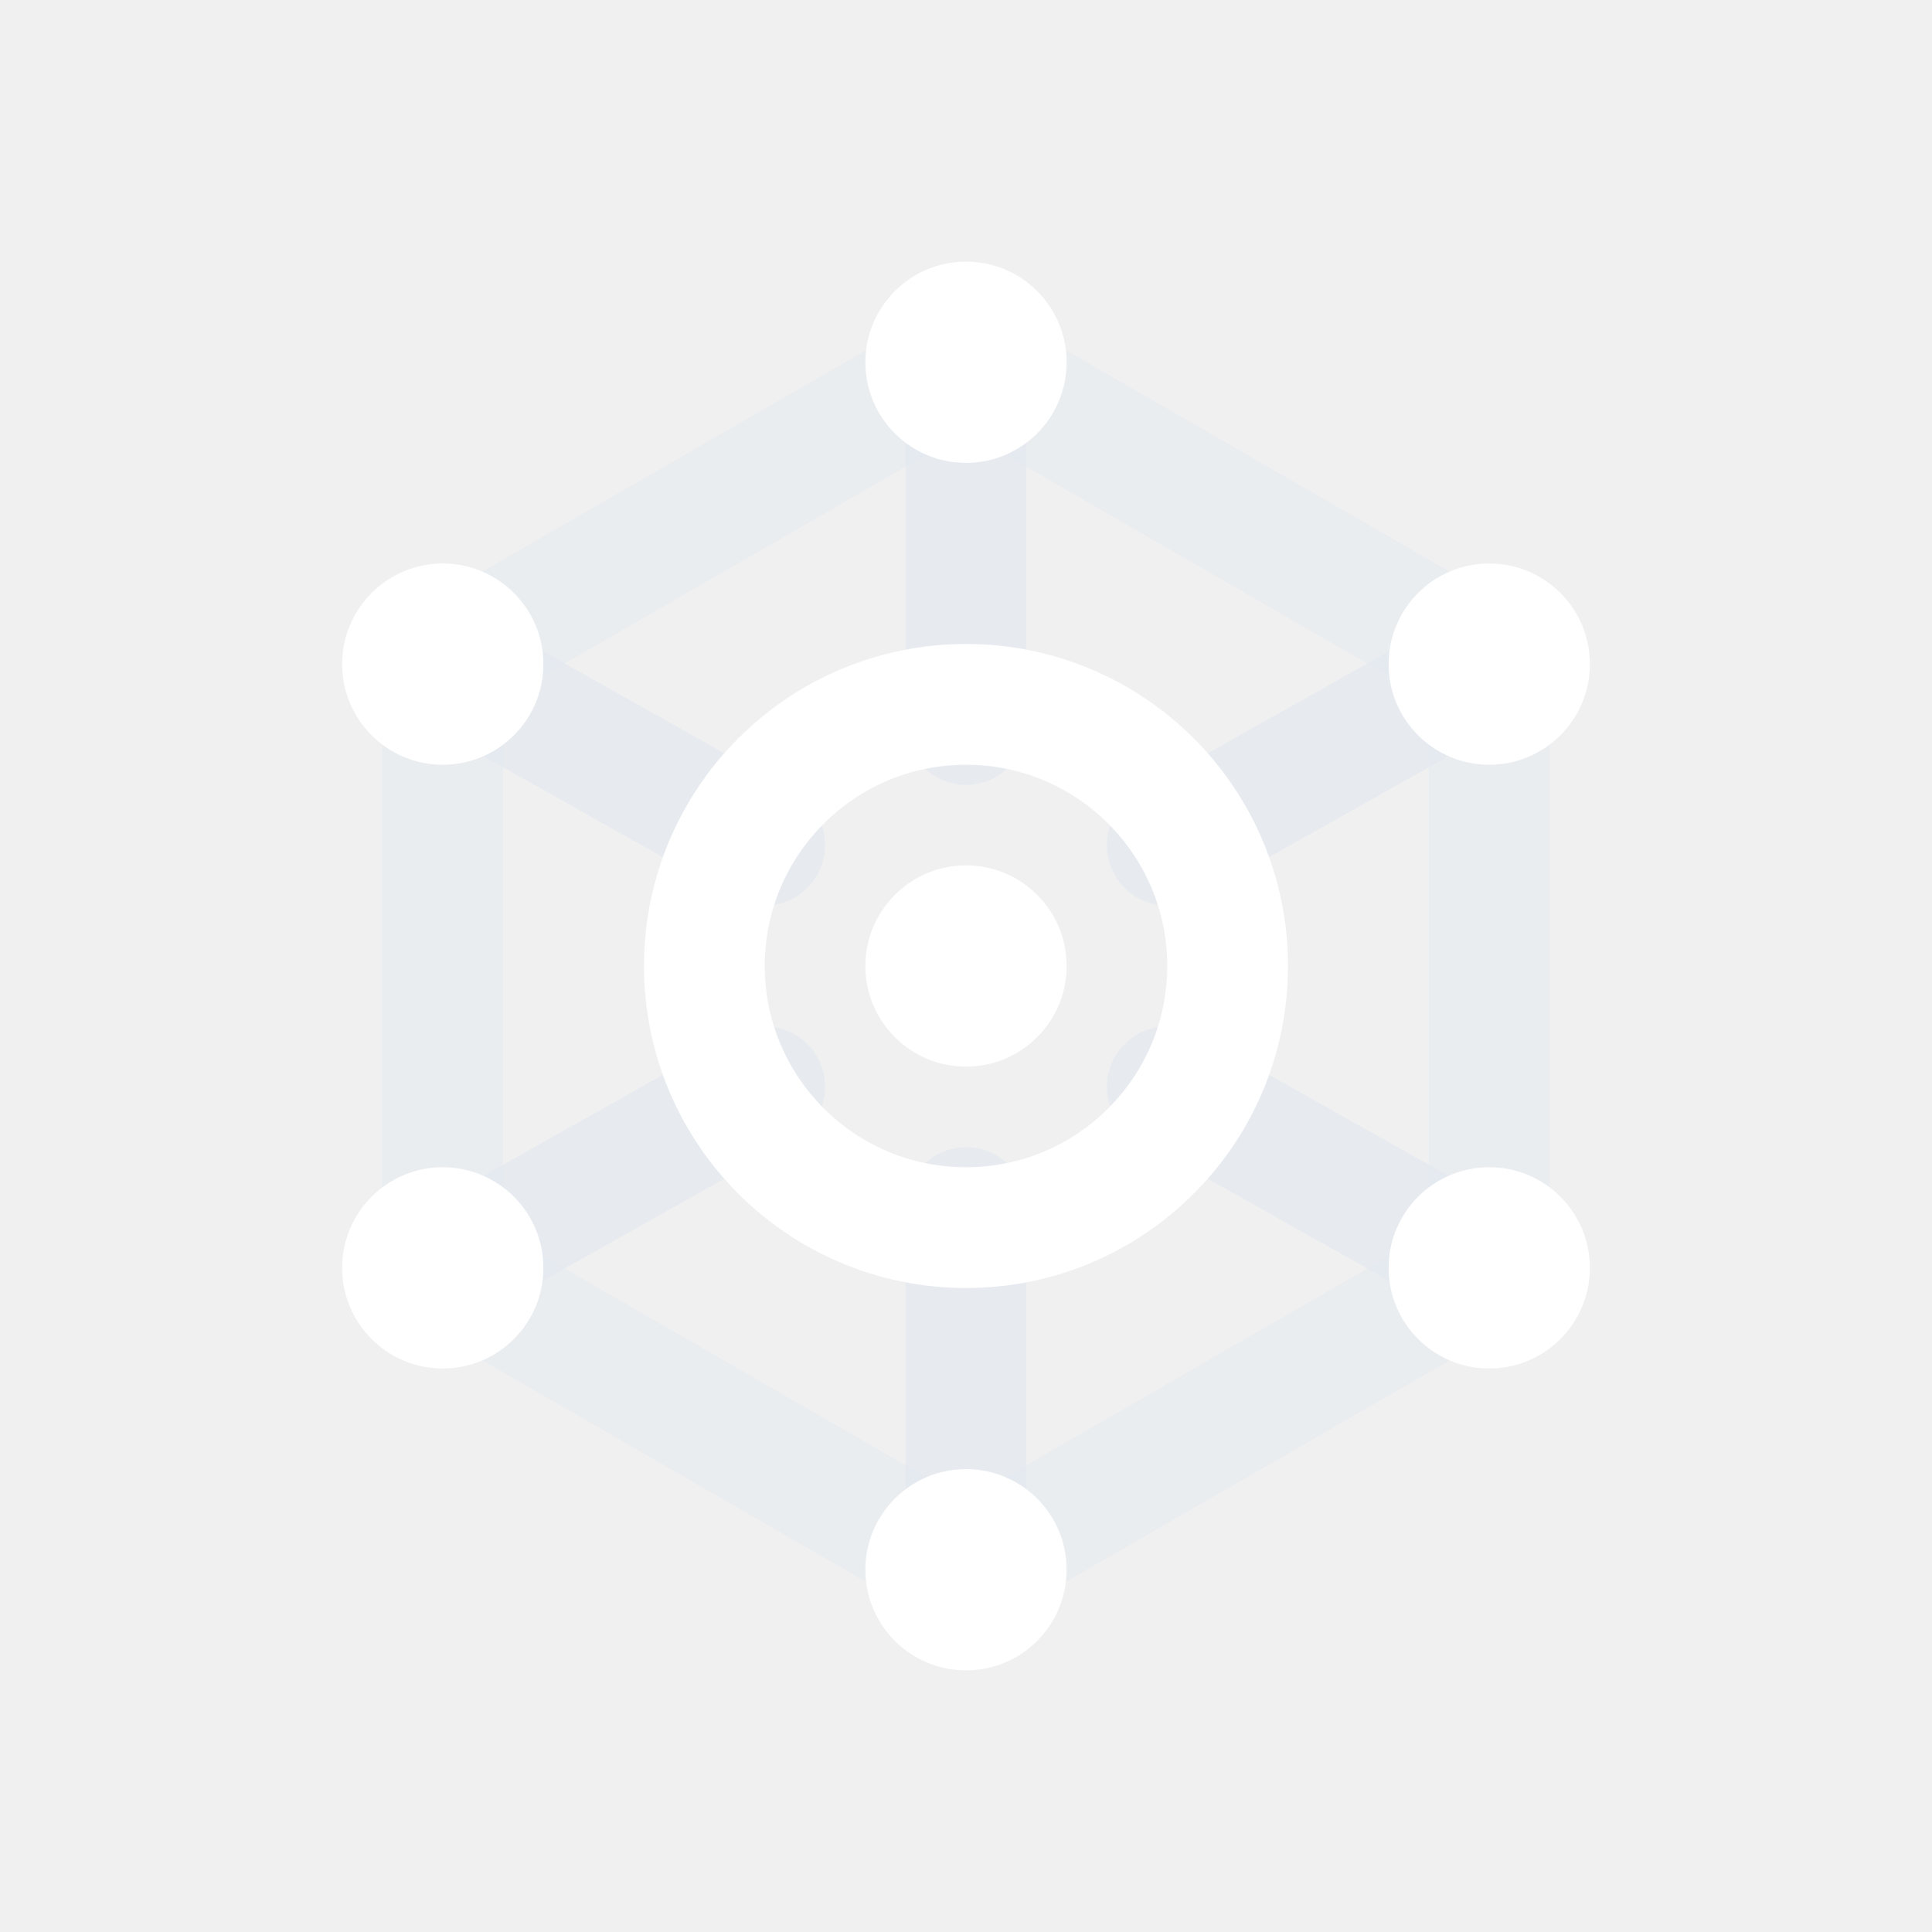
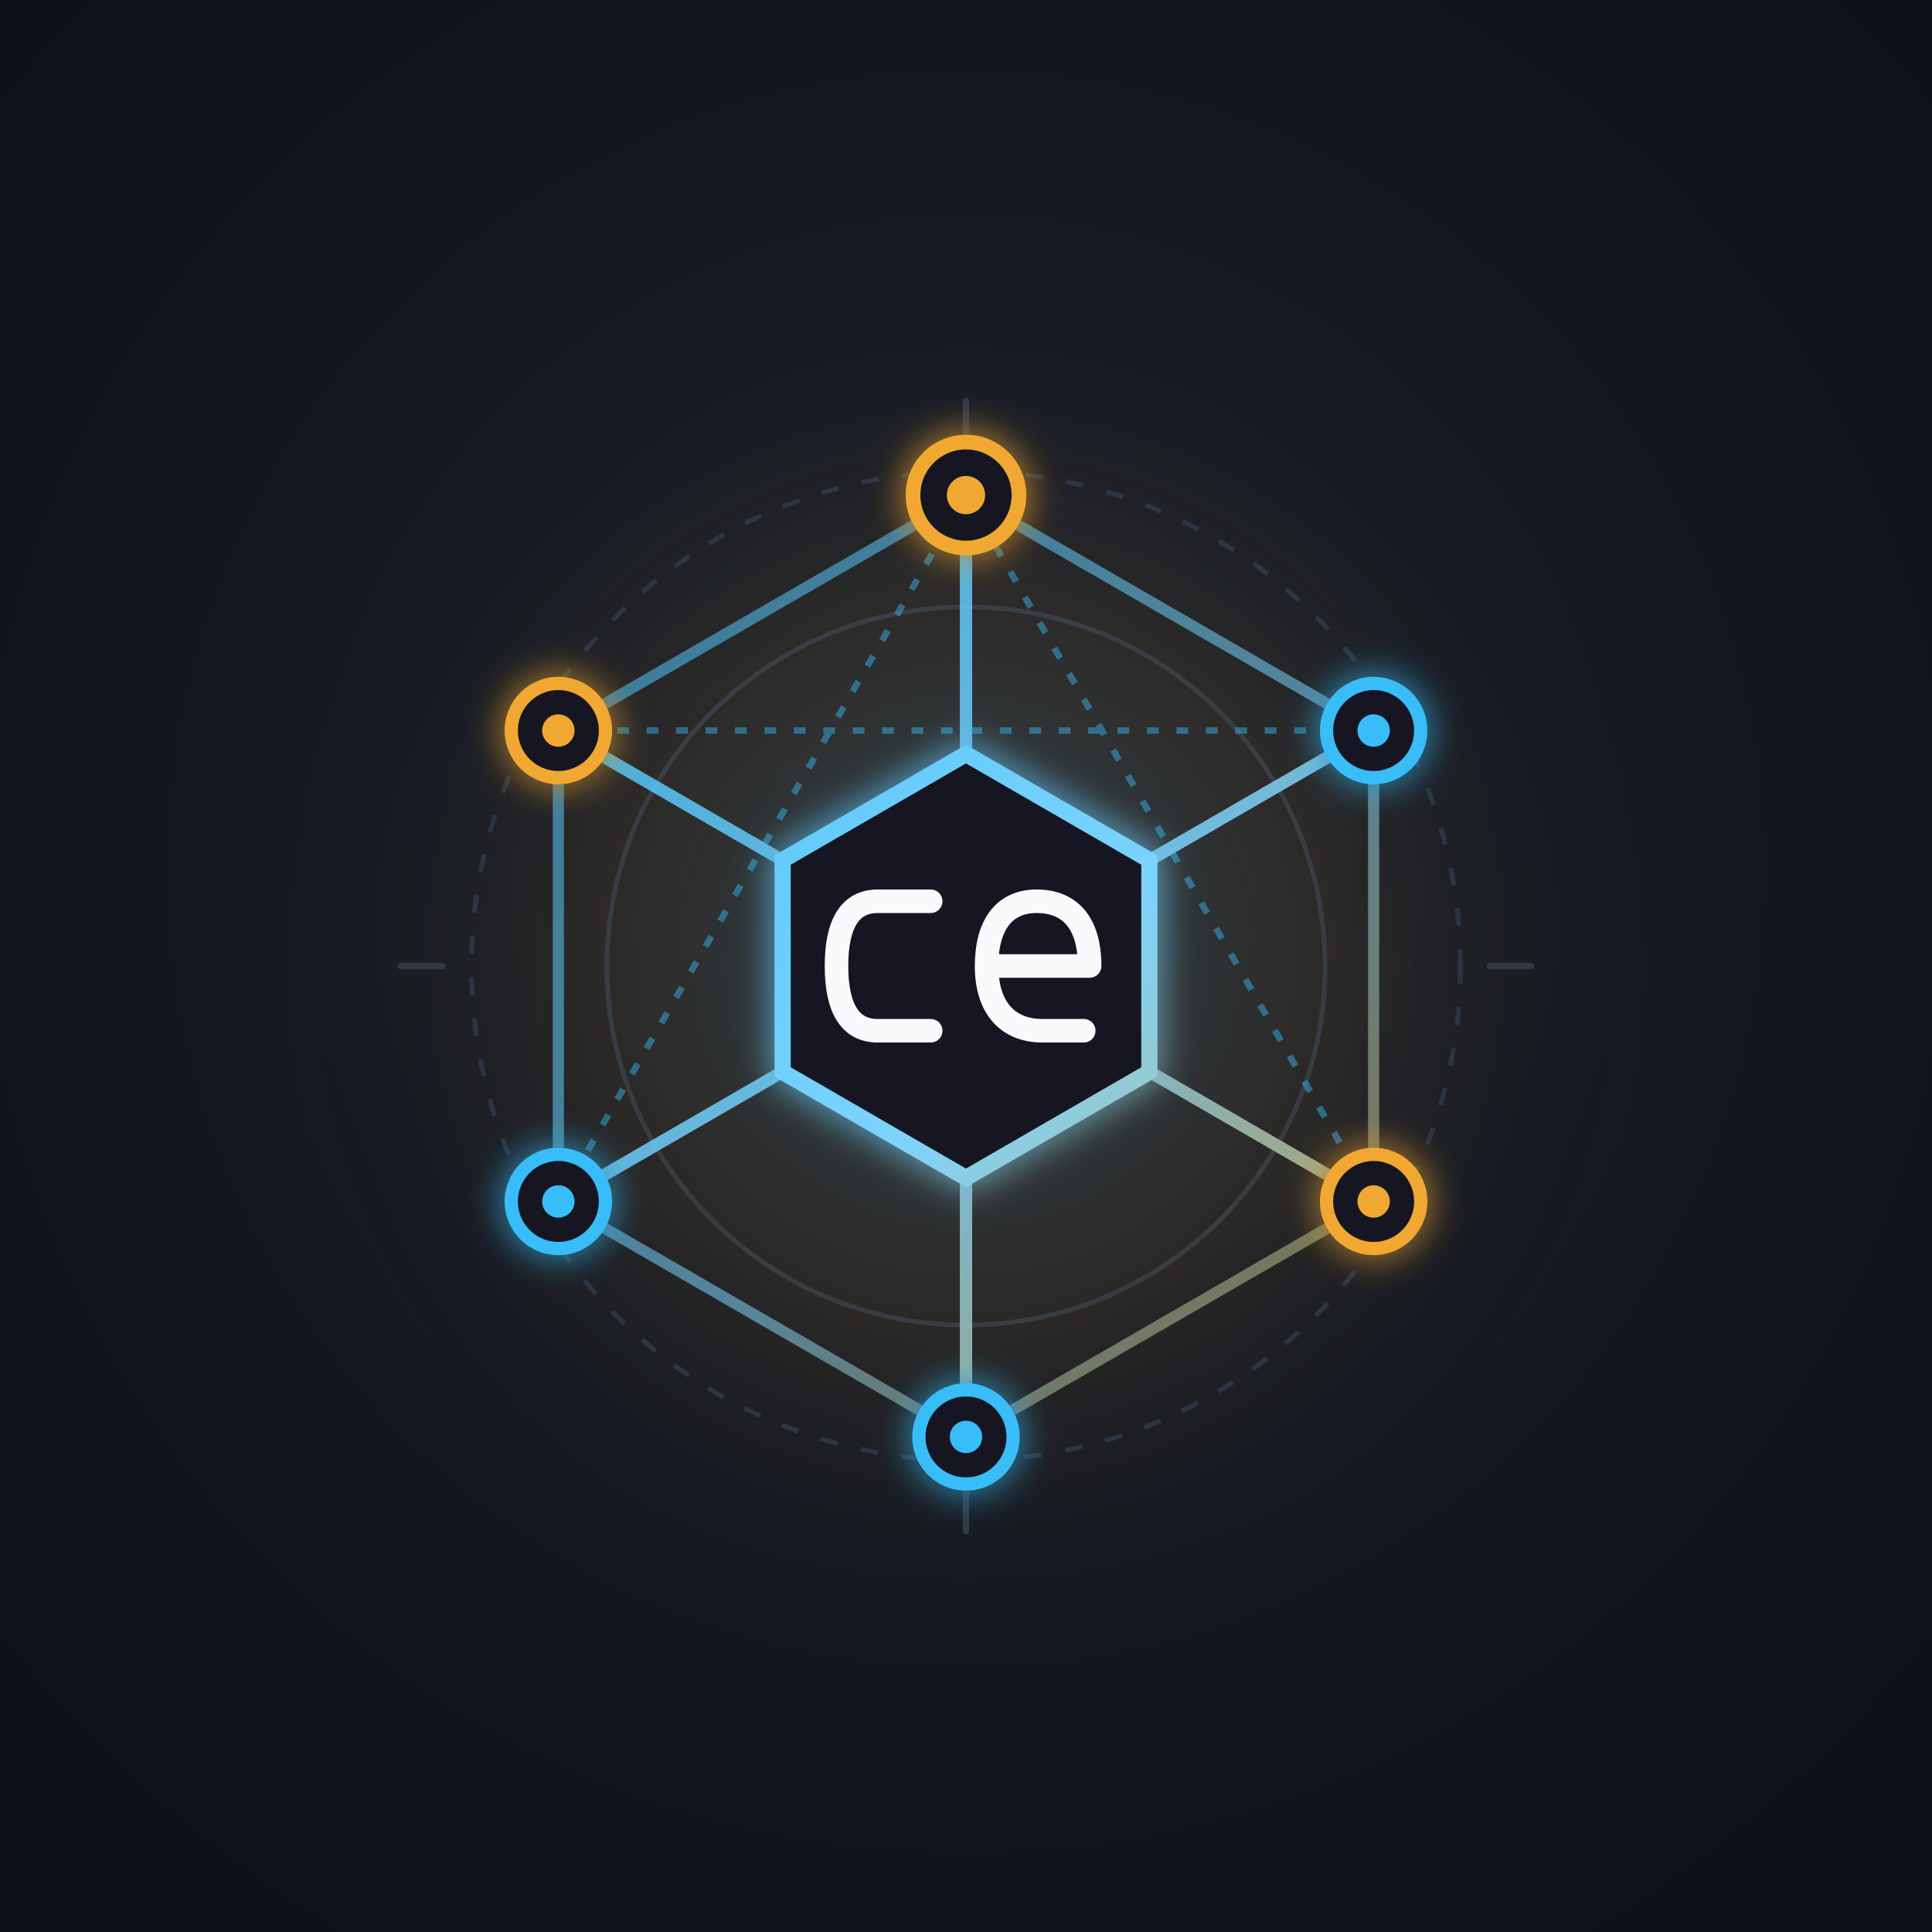
- <svg xmlns="http://www.w3.org/2000/svg" viewBox="0 0 24 24" width="24" height="24" fill="none">
-   <g stroke="#E2E8F0" stroke-width="1.5" stroke-linecap="round" stroke-linejoin="round">
-     <path d="M12 4.5 L18.5 8.25 V15.75 L12 19.5 L5.5 15.75 V8.25 Z" opacity="0.45" />
-     <path d="M12 4.5 V9" opacity="0.65" />
-     <path d="M12 15 V19.5" opacity="0.65" />
-     <path d="M5.5 8.25 L9.5 10.5" opacity="0.65" />
-     <path d="M18.5 8.25 L14.5 10.5" opacity="0.65" />
-     <path d="M5.5 15.75 L9.5 13.5" opacity="0.65" />
-     <path d="M18.5 15.75 L14.5 13.5" opacity="0.65" />
+ <svg xmlns="http://www.w3.org/2000/svg" viewBox="0 0 512 512" width="512" height="512" fill="none">
+   <defs>
+     <radialGradient id="bgGrad" cx="50%" cy="45%" r="72%">
+       <stop offset="0%" stop-color="#1C222E" />
+       <stop offset="60%" stop-color="#12161E" />
+       <stop offset="100%" stop-color="#0D1016" />
+     </radialGradient>
+     <radialGradient id="coreGlow" cx="50%" cy="50%" r="45%">
+       <stop offset="0%" stop-color="#38BDF8" stop-opacity="0.22" />
+       <stop offset="50%" stop-color="#F0A830" stop-opacity="0.09" />
+       <stop offset="100%" stop-color="#0D1016" stop-opacity="0" />
+     </radialGradient>
+     <linearGradient id="edgeGrad" gradientUnits="userSpaceOnUse" x1="80" y1="80" x2="432" y2="432">
+       <stop offset="0%" stop-color="#38BDF8" />
+       <stop offset="55%" stop-color="#7DD3FC" />
+       <stop offset="100%" stop-color="#F0A830" />
+     </linearGradient>
+     <filter id="glow" filterUnits="userSpaceOnUse" x="0" y="0" width="512" height="512">
+       <feGaussianBlur stdDeviation="6" result="blur" />
+       <feComposite in="SourceGraphic" in2="blur" operator="over" />
+     </filter>
+   </defs>
+   <rect x="0" y="0" width="512" height="512" fill="url(#bgGrad)" />
+   <circle cx="256" cy="256" r="220" fill="url(#coreGlow)" />
+   <g transform="translate(256, 256) scale(0.78) translate(-256, -256)">
+     <circle cx="256" cy="256" r="168" stroke="#334155" stroke-width="1.6" stroke-dasharray="6 8" opacity="0.65" />
+     <circle cx="256" cy="256" r="122" stroke="#475569" stroke-width="1.6" opacity="0.45" />
+     <g stroke="#475569" stroke-width="2.2" stroke-linecap="round" opacity="0.5">
+       <line x1="256" y1="64" x2="256" y2="78" />
+       <line x1="256" y1="434" x2="256" y2="448" />
+       <line x1="64" y1="256" x2="78" y2="256" />
+       <line x1="434" y1="256" x2="448" y2="256" />
+     </g>
+     <polygon points="256,96 394.5,176 394.5,336 256,416 117.5,336 117.5,176" stroke="url(#edgeGrad)" stroke-width="3.8" stroke-linejoin="round" opacity="0.55" />
+     <g stroke="url(#edgeGrad)" stroke-width="4.2" stroke-linecap="round" opacity="0.85">
+       <line x1="256" y1="96" x2="256" y2="188" />
+       <line x1="394.5" y1="176" x2="315" y2="222" />
+       <line x1="394.5" y1="336" x2="315" y2="290" />
+       <line x1="256" y1="416" x2="256" y2="324" />
+       <line x1="117.5" y1="336" x2="197" y2="290" />
+       <line x1="117.5" y1="176" x2="197" y2="222" />
+     </g>
+     <g stroke="#38BDF8" stroke-width="2.2" stroke-dasharray="4 6" opacity="0.45">
+       <line x1="256" y1="96" x2="394.5" y2="336" />
+       <line x1="117.5" y1="176" x2="394.5" y2="176" />
+       <line x1="117.5" y1="336" x2="256" y2="96" />
+     </g>
+     <polygon points="256,184 318.3,220 318.3,292 256,328 193.7,292 193.7,220" fill="#131822" stroke="url(#edgeGrad)" stroke-width="5.5" filter="url(#glow)" />
+     <g stroke="#F8FAFC" stroke-width="8" stroke-linecap="round" stroke-linejoin="round">
+       <path d="M244 234 H226 C217 234 212 241 212 256 C212 271 217 278 226 278 H244" />
+       <path d="M264 256 H298 C298 241 291 234 280 234 C269 234 263 242 263 256 C263 270 270 278 282 278 H296" />
+     </g>
+     <g filter="url(#glow)">
+       <circle cx="256" cy="96" r="18" fill="#131822" stroke="#F0A830" stroke-width="5" />
+       <circle cx="256" cy="96" r="6.5" fill="#F0A830" />
+     </g>
+     <g filter="url(#glow)">
+       <circle cx="394.5" cy="176" r="16" fill="#131822" stroke="#38BDF8" stroke-width="4.5" />
+       <circle cx="394.5" cy="176" r="5.5" fill="#38BDF8" />
+     </g>
+     <g filter="url(#glow)">
+       <circle cx="394.5" cy="336" r="16" fill="#131822" stroke="#F0A830" stroke-width="4.5" />
+       <circle cx="394.5" cy="336" r="5.5" fill="#F0A830" />
+     </g>
+     <g filter="url(#glow)">
+       <circle cx="256" cy="416" r="16" fill="#131822" stroke="#38BDF8" stroke-width="4.5" />
+       <circle cx="256" cy="416" r="5.5" fill="#38BDF8" />
+     </g>
+     <g filter="url(#glow)">
+       <circle cx="117.5" cy="336" r="16" fill="#131822" stroke="#38BDF8" stroke-width="4.5" />
+       <circle cx="117.5" cy="336" r="5.5" fill="#38BDF8" />
+     </g>
+     <g filter="url(#glow)">
+       <circle cx="117.5" cy="176" r="16" fill="#131822" stroke="#F0A830" stroke-width="4.5" />
+       <circle cx="117.5" cy="176" r="5.5" fill="#F0A830" />
+     </g>
  </g>
-   <g fill="#FFFFFF">
-     <circle cx="12" cy="4.5" r="1.25" />
-     <circle cx="18.5" cy="8.25" r="1.25" />
-     <circle cx="18.5" cy="15.75" r="1.25" />
-     <circle cx="12" cy="19.5" r="1.25" />
-     <circle cx="5.5" cy="15.75" r="1.25" />
-     <circle cx="5.5" cy="8.25" r="1.25" />
-   </g>
-   <circle cx="12" cy="12" r="3.25" stroke="#FFFFFF" stroke-width="1.5" fill="none" />
-   <circle cx="12" cy="12" r="1.25" fill="#FFFFFF" />
</svg>
